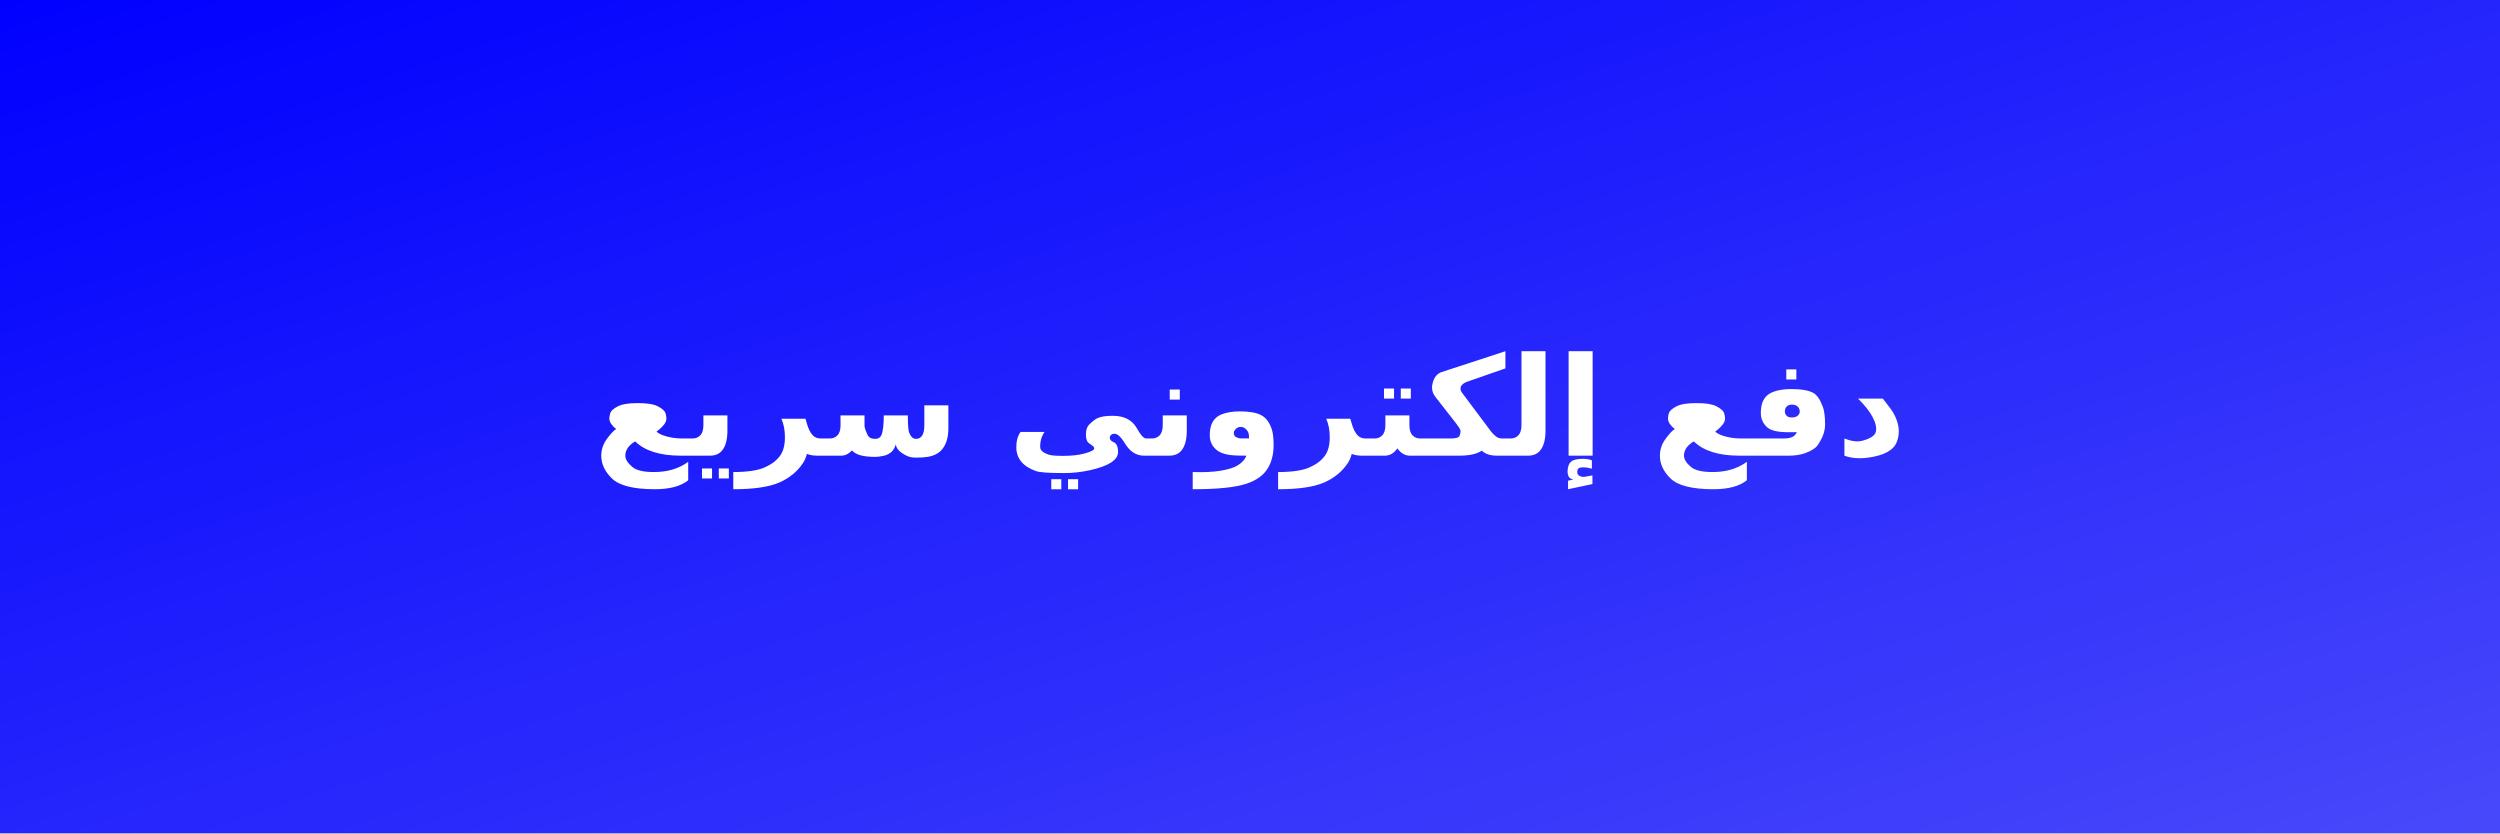
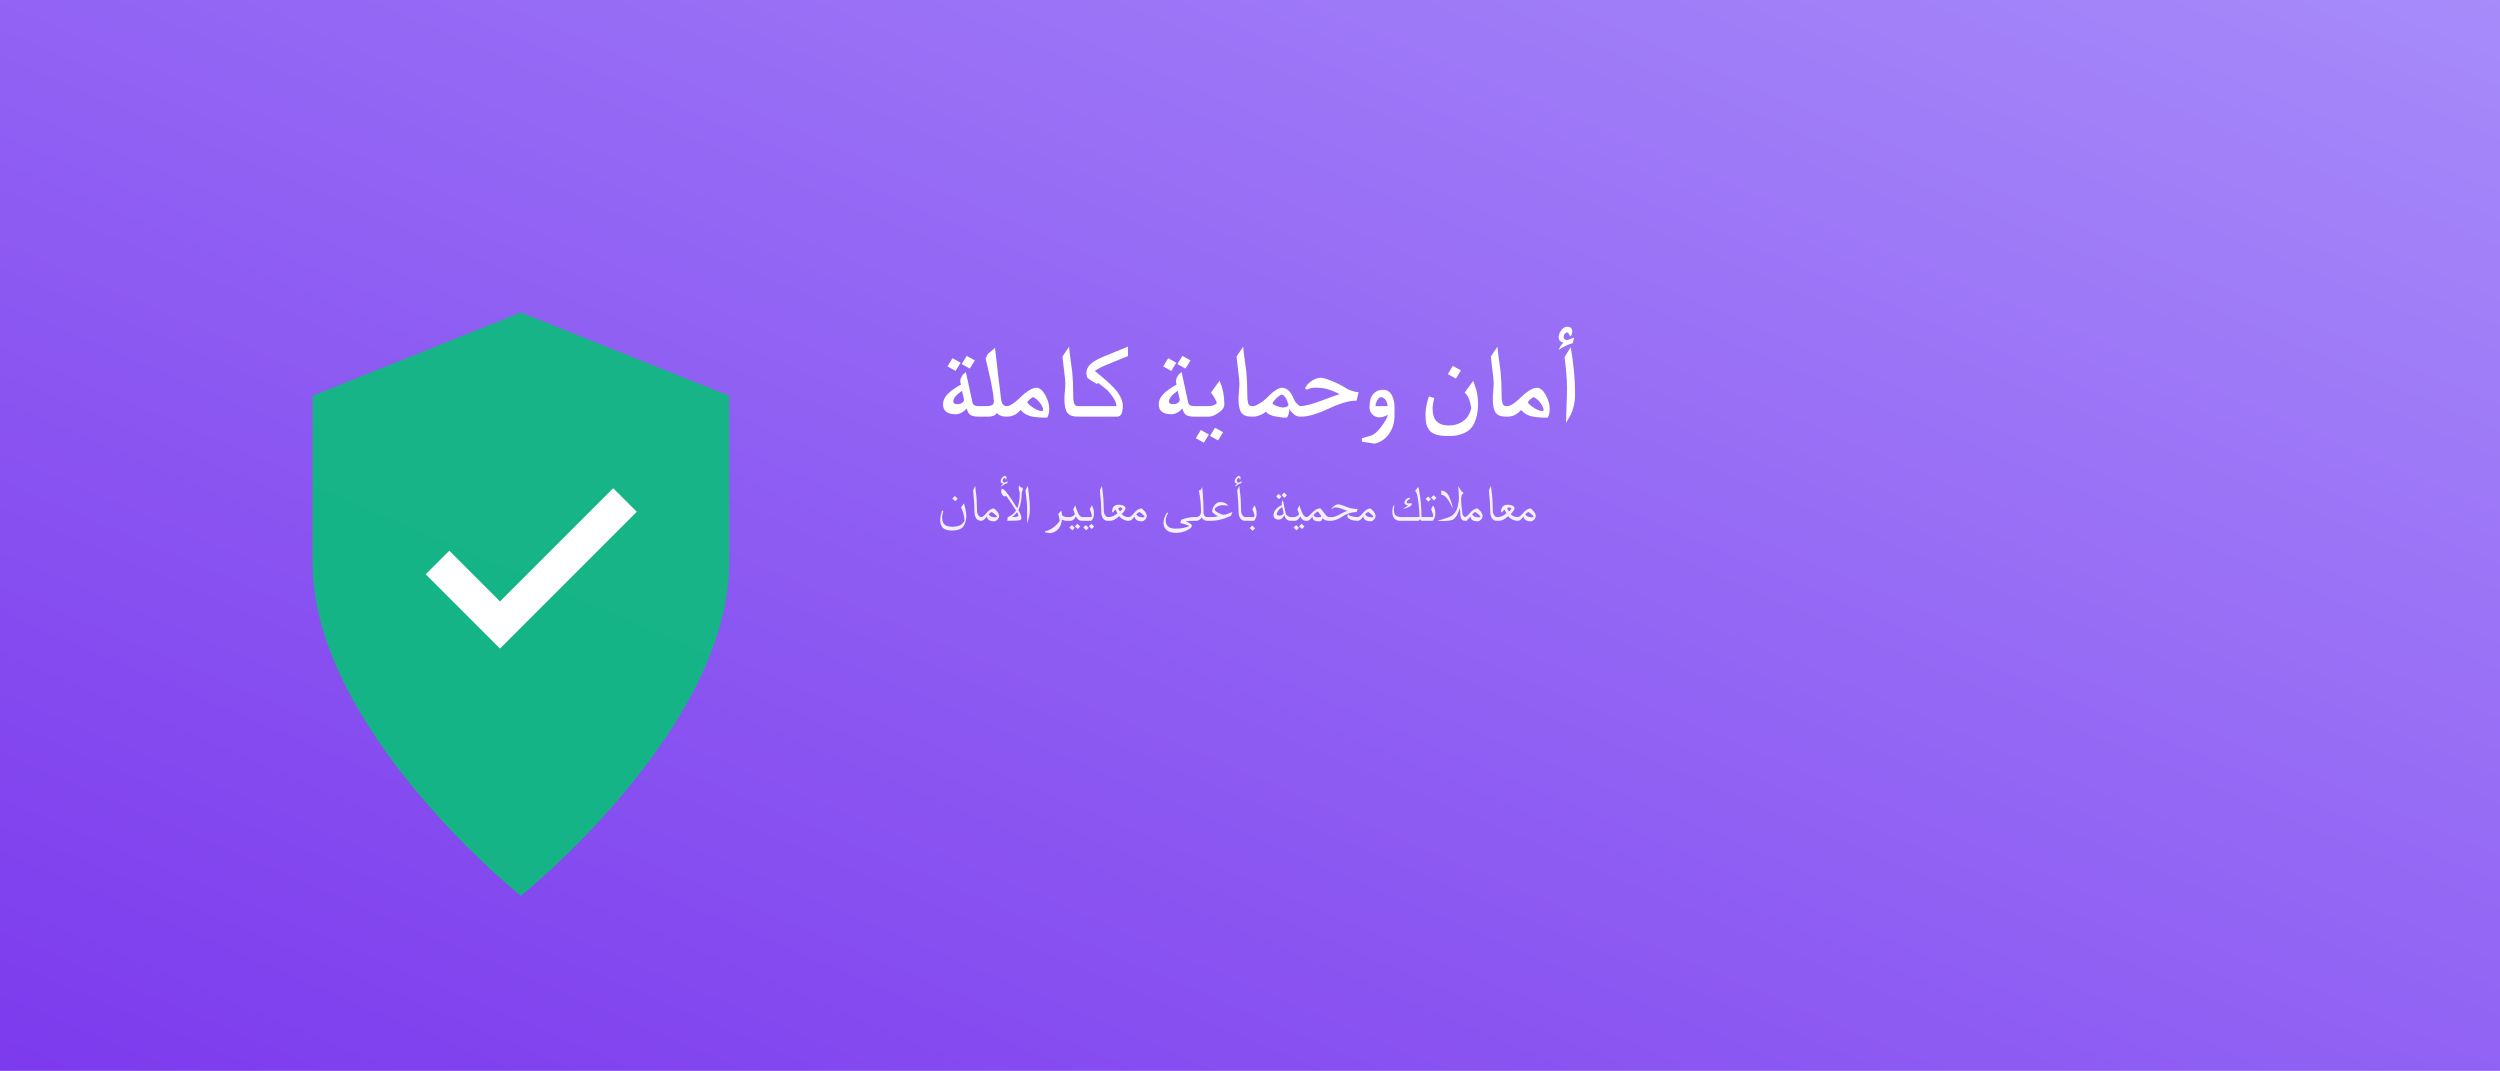
- <svg xmlns="http://www.w3.org/2000/svg" width="1200" height="400">
+ <svg xmlns="http://www.w3.org/2000/svg" viewBox="0 0 1200 514">
+   <rect width="1200" height="514" fill="url(#grad3)" />
  <defs>
-     <linearGradient id="gradbank" x1="0%" y1="0%" x2="100%" y2="100%">
-       <stop offset="0%" style="stop-color:#0000FF;stop-opacity:1" />
-       <stop offset="100%" style="stop-color:#0000FF;stop-opacity:0.7" />
+     <linearGradient id="grad3" x1="0%" y1="100%" x2="100%" y2="0%">
+       <stop offset="0%" style="stop-color:#7c3aed" />
+       <stop offset="100%" style="stop-color:#a78bfa" />
    </linearGradient>
  </defs>
-   <rect width="1200" height="400" fill="url(#gradbank)" />
-   <text x="50%" y="50%" font-family="Arial" font-size="66" font-weight="bold" fill="white" text-anchor="middle" dominant-baseline="middle">دفع إلكتروني سريع</text>
+   <g transform="translate(150, 150)">
+     <path d="M100 0L0 40V120C0 200 100 280 100 280C100 280 200 200 200 120V40L100 0Z" fill="#10b981" opacity="0.95" />
+     <path d="M60 120L90 150L150 90" stroke="white" stroke-width="16" fill="none" />
+   </g>
+   <text x="450" y="200" font-size="48" font-weight="bold" fill="white">أمان وحماية كاملة</text>
+   <text x="450" y="250" font-size="24" fill="white" opacity="0.9">معاملاتك محمية بأعلى معايير الأمان</text>
</svg>
